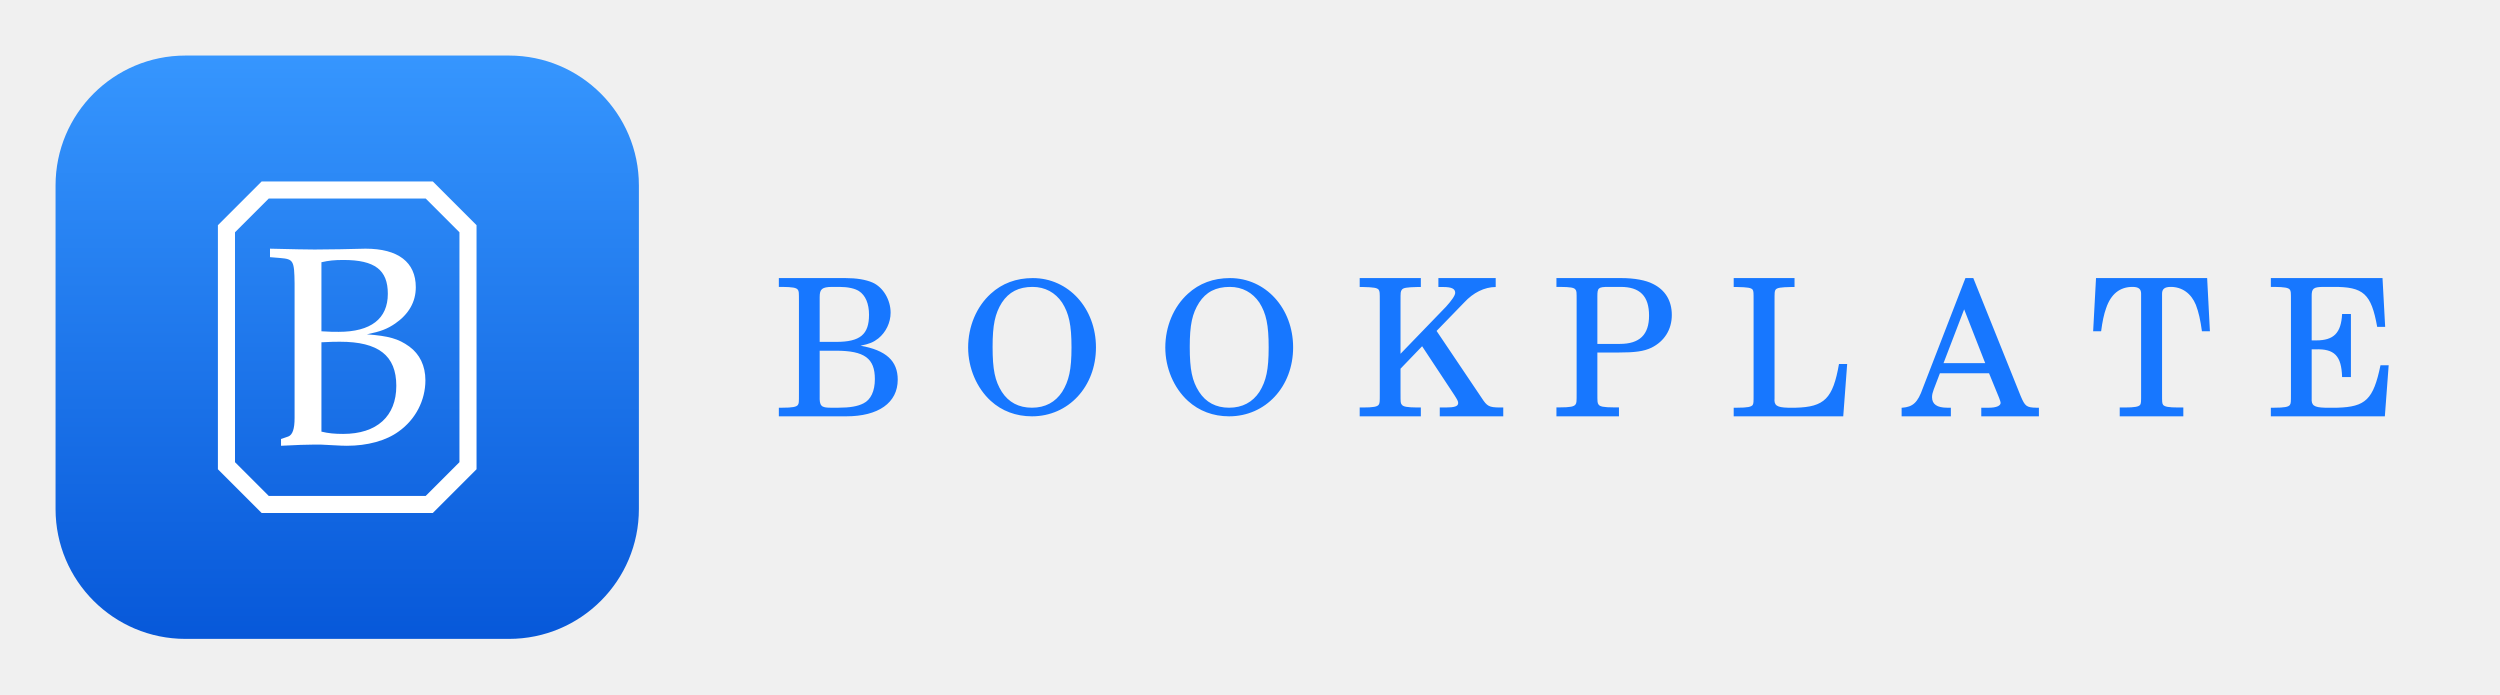
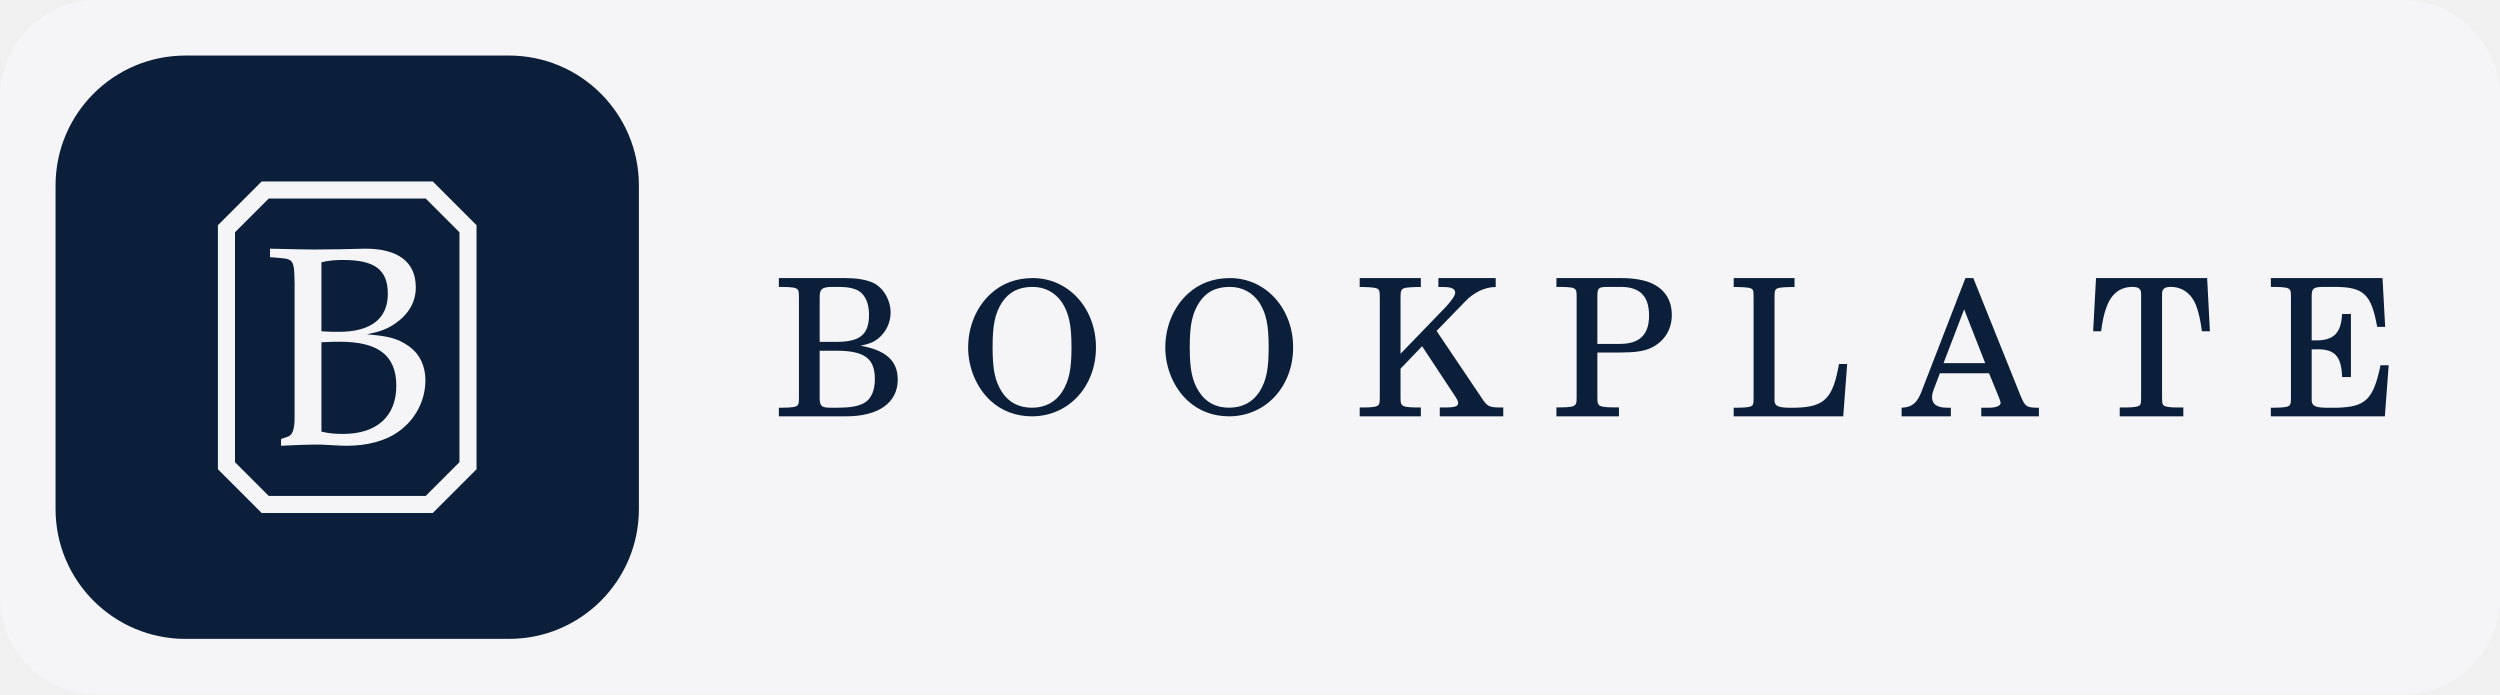
<svg xmlns="http://www.w3.org/2000/svg" width="720" height="200" viewBox="0 0 720 200">
-   <defs>
-     <linearGradient id="g" x1="0" y1="0" x2="0" y2="1">
-       <stop offset="0" stop-color="#3696fe" />
-       <stop offset="1" stop-color="#0758d9" />
-     </linearGradient>
-   </defs>
+   <rect width="720" height="200" rx="28" fill="#F5F5F7" />
  <g transform="translate(16 16) scale(0.328125)">
-     <rect width="512" height="512" rx="114" fill="url(#g)" />
-     <path d="M184 118 L328 118 L362 152 L362 360 L328 394 L184 394 L150 360 L150 152 Z" fill="none" stroke="#FFFFFF" stroke-width="15" stroke-linejoin="miter" />
-     <path d="M16.11 -4.95 L16.11 1.00 C31.23 0.25 37.69 0.00 43.39 0.00 L51.58 0.00 C70.67 1.00 70.92 1.00 73.89 1.00 C92.00 1.00 108.38 -3.45 119.53 -11.66 C134.16 -22.11 142.84 -38.80 142.84 -56.47 C142.84 -69.17 137.88 -79.39 128.70 -86.11 C119.03 -93.08 110.59 -95.33 91.50 -96.83 C103.66 -99.31 109.36 -101.55 116.31 -106.28 C128.20 -114.50 134.41 -125.22 134.41 -138.16 C134.41 -160.08 119.03 -172.00 90.27 -172.00 C88.03 -172.00 88.03 -172.00 67.94 -171.50 C49.84 -171.25 49.84 -171.25 45.62 -171.25 C38.92 -171.25 27.52 -171.50 6.44 -172.00 L6.44 -164.55 L15.38 -163.81 C27.03 -162.81 27.77 -161.58 28.02 -141.41 L28.02 -23.36 C28.02 -13.89 26.28 -8.67 22.56 -7.17 Z M51.58 -89.84 C61.25 -90.31 62.98 -90.31 67.94 -90.31 C101.67 -90.31 117.30 -78.16 117.30 -51.61 C117.30 -24.84 100.19 -9.41 70.67 -9.41 C63.23 -9.41 57.78 -9.91 51.58 -11.41 Z M51.58 -160.08 C58.03 -161.58 62.98 -162.08 70.92 -162.08 C98.45 -162.08 109.86 -153.34 109.86 -132.41 C109.86 -110.47 94.98 -99.00 66.70 -99.00 C62.23 -99.00 59.02 -99.00 51.58 -99.48 Z M152.00 0.00" fill="#FFFFFF" transform="translate(181.78 341.50)" />
+     <rect width="512" height="512" rx="114" fill="#0b1f3a" />
+     <path d="M184 118 L328 118 L362 152 L362 360 L328 394 L184 394 L150 360 L150 152 Z" fill="none" stroke="#F5F5F7" stroke-width="15" stroke-linejoin="miter" />
+     <path d="M16.11 -4.95 L16.11 1.00 C31.23 0.25 37.69 0.00 43.39 0.00 L51.58 0.00 C70.67 1.00 70.92 1.00 73.89 1.00 C92.00 1.00 108.38 -3.45 119.53 -11.66 C134.16 -22.11 142.84 -38.80 142.84 -56.47 C142.84 -69.17 137.88 -79.39 128.70 -86.11 C119.03 -93.08 110.59 -95.33 91.50 -96.83 C103.66 -99.31 109.36 -101.55 116.31 -106.28 C128.20 -114.50 134.41 -125.22 134.41 -138.16 C134.41 -160.08 119.03 -172.00 90.27 -172.00 C88.03 -172.00 88.03 -172.00 67.94 -171.50 C49.84 -171.25 49.84 -171.25 45.62 -171.25 C38.92 -171.25 27.52 -171.50 6.44 -172.00 L6.44 -164.55 L15.38 -163.81 C27.03 -162.81 27.77 -161.58 28.02 -141.41 L28.02 -23.36 C28.02 -13.89 26.28 -8.67 22.56 -7.17 Z M51.58 -89.84 C61.25 -90.31 62.98 -90.31 67.94 -90.31 C101.67 -90.31 117.30 -78.16 117.30 -51.61 C117.30 -24.84 100.19 -9.41 70.67 -9.41 C63.23 -9.41 57.78 -9.91 51.58 -11.41 Z M51.58 -160.08 C58.03 -161.58 62.98 -162.08 70.92 -162.08 C98.45 -162.08 109.86 -153.34 109.86 -132.41 C109.86 -110.47 94.98 -99.00 66.70 -99.00 C62.23 -99.00 59.02 -99.00 51.58 -99.48 Z M152.00 0.00" fill="#F5F5F7" transform="translate(181.78 341.50)" />
  </g>
  <g transform="translate(-325.754 -993.39) scale(3.0627)">
-     <path d="M0.52 -13.00 L0.52 -12.17 L0.83 -12.17 C1.83 -12.16 2.16 -12.09 2.30 -11.91 C2.41 -11.75 2.41 -11.70 2.41 -10.75 L2.41 -2.16 C2.41 -1.25 2.41 -1.22 2.30 -1.06 C2.16 -0.89 1.83 -0.81 0.83 -0.81 L0.52 -0.81 L0.52 0.00 L6.86 0.00 C9.88 0.00 11.70 -1.27 11.70 -3.45 C11.70 -5.22 10.59 -6.22 8.20 -6.64 C9.05 -6.81 9.42 -6.97 9.88 -7.33 C10.59 -7.91 11.03 -8.81 11.03 -9.75 C11.03 -10.95 10.33 -12.14 9.33 -12.58 C8.69 -12.86 7.81 -13.00 6.78 -13.00 Z M4.36 -7.00 L4.36 -11.23 C4.36 -11.97 4.59 -12.16 5.52 -12.17 L6.22 -12.17 C7.02 -12.17 7.67 -12.02 8.05 -11.78 C8.67 -11.38 9.00 -10.59 9.00 -9.55 C9.00 -7.70 8.17 -7.00 5.92 -7.00 Z M4.36 -6.17 L5.89 -6.17 C8.58 -6.17 9.55 -5.45 9.55 -3.50 C9.55 -2.38 9.17 -1.56 8.48 -1.22 C7.94 -0.94 7.20 -0.81 6.11 -0.81 L5.38 -0.81 C4.50 -0.81 4.33 -0.98 4.36 -1.92 Z M24.40 -13.00 C22.84 -13.00 21.51 -12.50 20.45 -11.53 C19.10 -10.31 18.32 -8.44 18.32 -6.47 C18.32 -4.55 19.12 -2.66 20.45 -1.45 C21.49 -0.50 22.82 0.00 24.32 0.00 C27.76 0.00 30.34 -2.80 30.34 -6.48 C30.34 -10.16 27.76 -13.00 24.40 -13.00 Z M24.38 -12.17 C25.55 -12.17 26.52 -11.64 27.16 -10.69 C27.80 -9.67 28.04 -8.61 28.04 -6.48 C28.04 -4.39 27.80 -3.33 27.16 -2.30 C26.52 -1.33 25.57 -0.81 24.32 -0.81 C23.09 -0.81 22.13 -1.31 21.49 -2.30 C20.84 -3.33 20.62 -4.39 20.62 -6.53 C20.62 -8.61 20.85 -9.66 21.49 -10.69 C22.15 -11.69 23.07 -12.17 24.38 -12.17 Z M42.94 -13.00 C41.38 -13.00 40.05 -12.50 38.99 -11.53 C37.64 -10.31 36.86 -8.44 36.86 -6.47 C36.86 -4.55 37.66 -2.66 38.99 -1.45 C40.04 -0.50 41.36 0.00 42.86 0.00 C46.30 0.00 48.88 -2.80 48.88 -6.48 C48.88 -10.16 46.30 -13.00 42.94 -13.00 Z M42.93 -12.17 C44.10 -12.17 45.07 -11.64 45.71 -10.69 C46.35 -9.67 46.58 -8.61 46.58 -6.48 C46.58 -4.39 46.35 -3.33 45.71 -2.30 C45.07 -1.33 44.11 -0.81 42.86 -0.81 C41.63 -0.81 40.68 -1.31 40.04 -2.30 C39.38 -3.33 39.16 -4.39 39.16 -6.53 C39.16 -8.61 39.39 -9.66 40.04 -10.69 C40.69 -11.69 41.61 -12.17 42.93 -12.17 Z M58.98 -5.88 L58.98 -10.78 C58.98 -11.70 58.98 -11.73 59.11 -11.91 C59.23 -12.08 59.56 -12.14 60.56 -12.16 L60.89 -12.16 L60.89 -13.00 L55.14 -13.00 L55.14 -12.16 L55.45 -12.16 C56.45 -12.14 56.78 -12.08 56.92 -11.91 C57.03 -11.73 57.03 -11.69 57.03 -10.78 L57.03 -2.20 C57.03 -1.30 57.03 -1.25 56.92 -1.08 C56.78 -0.91 56.45 -0.83 55.45 -0.83 L55.14 -0.83 L55.14 0.00 L60.89 0.00 L60.89 -0.83 L60.56 -0.83 C59.56 -0.84 59.25 -0.91 59.11 -1.08 C58.98 -1.25 58.98 -1.28 58.98 -2.20 L58.98 -4.48 L61.01 -6.59 L64.04 -2.00 C64.32 -1.56 64.40 -1.42 64.40 -1.25 C64.40 -0.94 64.06 -0.83 63.21 -0.83 L62.67 -0.83 L62.67 0.00 L68.64 0.00 L68.64 -0.83 L68.31 -0.83 C67.31 -0.84 67.12 -0.94 66.61 -1.73 L62.37 -8.03 L64.98 -10.72 C65.81 -11.62 66.87 -12.16 67.93 -12.16 L67.93 -13.00 L62.54 -13.00 L62.54 -12.16 L62.98 -12.16 C63.79 -12.16 64.12 -12.00 64.12 -11.61 C64.12 -11.36 63.76 -10.86 63.26 -10.31 Z M77.49 -6.00 L79.46 -6.00 C81.04 -6.00 81.85 -6.11 82.57 -6.45 C83.79 -7.05 84.49 -8.16 84.49 -9.53 C84.49 -10.86 83.88 -11.88 82.72 -12.45 C82.05 -12.80 80.96 -13.00 79.75 -13.00 L73.64 -13.00 L73.64 -12.17 L73.96 -12.17 C74.96 -12.16 75.29 -12.11 75.43 -11.92 C75.54 -11.77 75.54 -11.73 75.54 -10.84 L75.54 -2.28 C75.54 -1.31 75.54 -1.28 75.43 -1.11 C75.29 -0.92 74.96 -0.84 73.96 -0.84 L73.64 -0.84 L73.64 0.00 L79.52 0.00 L79.52 -0.84 L79.05 -0.84 C78.07 -0.84 77.72 -0.92 77.60 -1.11 C77.49 -1.28 77.49 -1.31 77.49 -2.28 Z M77.49 -6.81 L77.49 -11.28 C77.49 -12.08 77.57 -12.17 78.55 -12.17 L79.68 -12.17 C81.49 -12.17 82.35 -11.31 82.35 -9.47 C82.35 -7.67 81.46 -6.81 79.60 -6.81 Z M100.98 -4.92 L100.21 -4.92 C99.64 -1.66 98.84 -0.88 96.14 -0.81 L95.40 -0.81 C94.36 -0.84 94.09 -1.03 94.15 -1.69 L94.15 -10.78 C94.15 -11.69 94.15 -11.75 94.25 -11.91 C94.39 -12.09 94.73 -12.14 95.71 -12.16 L96.03 -12.16 L96.03 -13.00 L90.31 -13.00 L90.31 -12.16 L90.62 -12.16 C91.61 -12.14 91.95 -12.09 92.09 -11.91 C92.18 -11.75 92.18 -11.70 92.18 -10.78 L92.18 -2.19 C92.18 -1.27 92.18 -1.23 92.09 -1.06 C91.95 -0.89 91.61 -0.81 90.62 -0.81 L90.31 -0.81 L90.31 0.00 L100.61 0.00 Z M112.84 -13.00 L112.10 -13.00 L108.09 -2.64 C107.62 -1.30 107.16 -0.88 106.16 -0.81 L106.10 -0.81 L106.10 0.00 L110.73 0.00 L110.73 -0.81 L110.38 -0.81 C109.43 -0.81 108.96 -1.14 108.96 -1.80 C108.96 -2.03 109.01 -2.23 109.12 -2.53 L109.70 -4.05 L114.32 -4.05 L115.27 -1.73 C115.37 -1.45 115.41 -1.34 115.41 -1.27 C115.41 -0.98 114.98 -0.81 114.32 -0.81 L113.59 -0.81 L113.59 0.00 L119.01 0.00 L119.01 -0.81 L118.76 -0.81 C117.85 -0.83 117.70 -0.94 117.29 -1.92 Z M111.98 -10.06 L113.96 -5.00 L110.04 -5.00 Z M134.83 -13.00 L124.38 -13.00 L124.11 -8.00 L124.86 -8.00 C124.98 -8.91 125.12 -9.59 125.33 -10.17 C125.78 -11.50 126.62 -12.17 127.81 -12.17 C128.39 -12.17 128.62 -11.97 128.62 -11.53 L128.62 -2.20 C128.62 -1.28 128.62 -1.25 128.53 -1.08 C128.39 -0.91 128.05 -0.83 127.06 -0.83 L126.61 -0.83 L126.61 0.00 L132.59 0.00 L132.59 -0.83 L132.14 -0.83 C131.16 -0.83 130.83 -0.91 130.69 -1.08 C130.59 -1.25 130.59 -1.28 130.59 -2.20 L130.59 -11.53 C130.59 -11.97 130.83 -12.17 131.41 -12.17 C132.47 -12.17 133.33 -11.56 133.77 -10.48 C134.03 -9.81 134.20 -9.03 134.34 -8.00 L135.09 -8.00 Z M151.32 -13.00 L140.82 -13.00 L140.82 -12.17 L141.13 -12.17 C142.13 -12.16 142.46 -12.09 142.60 -11.92 C142.71 -11.75 142.71 -11.72 142.71 -10.80 L142.71 -2.19 C142.71 -1.27 142.71 -1.23 142.60 -1.06 C142.46 -0.89 142.13 -0.81 141.13 -0.81 L140.82 -0.81 L140.82 0.00 L151.54 0.00 L151.90 -4.80 L151.13 -4.80 C150.46 -1.58 149.74 -0.89 147.07 -0.81 L145.91 -0.81 C144.87 -0.84 144.62 -1.03 144.66 -1.69 L144.66 -6.30 L145.01 -6.30 C146.80 -6.36 147.46 -5.70 147.52 -3.69 L148.35 -3.69 L148.35 -9.62 L147.52 -9.62 C147.43 -7.84 146.74 -7.14 145.09 -7.14 L144.66 -7.14 L144.66 -11.27 C144.65 -12.03 144.82 -12.16 145.76 -12.17 L146.68 -12.17 C149.54 -12.19 150.26 -11.53 150.82 -8.41 L151.57 -8.41 Z M153.32 0.00" fill="#1777FF" transform="translate(179.08 363.50)" />
+     <path d="M0.52 -13.00 L0.52 -12.17 L0.83 -12.17 C1.83 -12.16 2.16 -12.09 2.30 -11.91 C2.41 -11.75 2.41 -11.70 2.41 -10.75 L2.41 -2.16 C2.41 -1.25 2.41 -1.22 2.30 -1.06 C2.16 -0.89 1.83 -0.81 0.83 -0.81 L0.52 -0.81 L0.52 0.00 L6.86 0.00 C9.88 0.00 11.70 -1.27 11.70 -3.45 C11.70 -5.22 10.59 -6.22 8.20 -6.64 C9.05 -6.81 9.42 -6.97 9.88 -7.33 C10.59 -7.91 11.03 -8.81 11.03 -9.75 C11.03 -10.95 10.33 -12.14 9.33 -12.58 C8.69 -12.86 7.81 -13.00 6.78 -13.00 Z M4.36 -7.00 L4.36 -11.23 C4.36 -11.97 4.59 -12.16 5.52 -12.17 L6.22 -12.17 C7.02 -12.17 7.67 -12.02 8.05 -11.78 C8.67 -11.38 9.00 -10.59 9.00 -9.55 C9.00 -7.70 8.17 -7.00 5.92 -7.00 Z M4.36 -6.17 L5.89 -6.17 C8.58 -6.17 9.55 -5.45 9.55 -3.50 C9.55 -2.38 9.17 -1.56 8.48 -1.22 C7.94 -0.94 7.20 -0.81 6.11 -0.81 L5.38 -0.81 C4.50 -0.81 4.33 -0.98 4.36 -1.92 Z M24.40 -13.00 C22.84 -13.00 21.51 -12.50 20.45 -11.53 C19.10 -10.31 18.32 -8.44 18.32 -6.47 C18.32 -4.55 19.12 -2.66 20.45 -1.45 C21.49 -0.50 22.82 0.00 24.32 0.00 C27.76 0.00 30.34 -2.80 30.34 -6.48 C30.34 -10.16 27.76 -13.00 24.40 -13.00 Z M24.38 -12.17 C25.55 -12.17 26.52 -11.64 27.16 -10.69 C27.80 -9.67 28.04 -8.61 28.04 -6.48 C28.04 -4.39 27.80 -3.33 27.16 -2.30 C26.52 -1.33 25.57 -0.81 24.32 -0.81 C23.09 -0.81 22.13 -1.31 21.49 -2.30 C20.84 -3.33 20.62 -4.39 20.62 -6.53 C20.62 -8.61 20.85 -9.66 21.49 -10.69 C22.15 -11.69 23.07 -12.17 24.38 -12.17 Z M42.94 -13.00 C41.38 -13.00 40.05 -12.50 38.99 -11.53 C37.64 -10.31 36.86 -8.44 36.86 -6.47 C36.86 -4.55 37.66 -2.66 38.99 -1.45 C40.04 -0.50 41.36 0.00 42.86 0.00 C46.30 0.00 48.88 -2.80 48.88 -6.48 C48.88 -10.16 46.30 -13.00 42.94 -13.00 Z M42.93 -12.17 C44.10 -12.17 45.07 -11.64 45.71 -10.69 C46.35 -9.67 46.58 -8.61 46.58 -6.48 C46.58 -4.39 46.35 -3.33 45.71 -2.30 C45.07 -1.33 44.11 -0.81 42.86 -0.81 C41.63 -0.81 40.68 -1.31 40.04 -2.30 C39.38 -3.33 39.16 -4.39 39.16 -6.53 C39.16 -8.61 39.39 -9.66 40.04 -10.69 C40.69 -11.69 41.61 -12.17 42.93 -12.17 Z M58.98 -5.88 L58.98 -10.78 C58.98 -11.70 58.98 -11.73 59.11 -11.91 C59.23 -12.08 59.56 -12.14 60.56 -12.16 L60.89 -12.16 L60.89 -13.00 L55.14 -13.00 L55.14 -12.16 L55.45 -12.16 C56.45 -12.14 56.78 -12.08 56.92 -11.91 C57.03 -11.73 57.03 -11.69 57.03 -10.78 L57.03 -2.20 C57.03 -1.30 57.03 -1.25 56.92 -1.08 C56.78 -0.91 56.45 -0.83 55.45 -0.83 L55.14 -0.83 L55.14 0.00 L60.89 0.00 L60.89 -0.83 L60.56 -0.83 C59.56 -0.84 59.25 -0.91 59.11 -1.08 C58.98 -1.25 58.98 -1.28 58.98 -2.20 L58.98 -4.48 L61.01 -6.59 L64.04 -2.00 C64.32 -1.56 64.40 -1.42 64.40 -1.25 C64.40 -0.94 64.06 -0.83 63.21 -0.83 L62.67 -0.83 L62.67 0.00 L68.64 0.00 L68.64 -0.83 L68.31 -0.83 C67.31 -0.84 67.12 -0.94 66.61 -1.73 L62.37 -8.03 L64.98 -10.72 C65.81 -11.62 66.87 -12.16 67.93 -12.16 L67.93 -13.00 L62.54 -13.00 L62.54 -12.16 L62.98 -12.16 C63.79 -12.16 64.12 -12.00 64.12 -11.61 C64.12 -11.36 63.76 -10.86 63.26 -10.31 Z M77.49 -6.00 L79.46 -6.00 C81.04 -6.00 81.85 -6.11 82.57 -6.45 C83.79 -7.05 84.49 -8.16 84.49 -9.53 C84.49 -10.86 83.88 -11.88 82.72 -12.45 C82.05 -12.80 80.96 -13.00 79.75 -13.00 L73.64 -13.00 L73.64 -12.17 L73.96 -12.17 C74.96 -12.16 75.29 -12.11 75.43 -11.92 C75.54 -11.77 75.54 -11.73 75.54 -10.84 L75.54 -2.28 C75.54 -1.31 75.54 -1.28 75.43 -1.11 C75.29 -0.92 74.96 -0.84 73.96 -0.84 L73.64 -0.84 L73.64 0.00 L79.52 0.00 L79.52 -0.84 L79.05 -0.84 C78.07 -0.84 77.72 -0.92 77.60 -1.11 C77.49 -1.28 77.49 -1.31 77.49 -2.28 Z M77.49 -6.81 L77.49 -11.28 C77.49 -12.08 77.57 -12.17 78.55 -12.17 L79.68 -12.17 C81.49 -12.17 82.35 -11.31 82.35 -9.47 C82.35 -7.67 81.46 -6.81 79.60 -6.81 Z M100.98 -4.92 L100.21 -4.92 C99.64 -1.66 98.84 -0.88 96.14 -0.81 L95.40 -0.81 C94.36 -0.84 94.09 -1.03 94.15 -1.69 L94.15 -10.78 C94.15 -11.69 94.15 -11.75 94.25 -11.91 C94.39 -12.09 94.73 -12.14 95.71 -12.16 L96.03 -12.16 L96.03 -13.00 L90.31 -13.00 L90.31 -12.16 L90.62 -12.16 C91.61 -12.14 91.95 -12.09 92.09 -11.91 C92.18 -11.75 92.18 -11.70 92.18 -10.78 L92.18 -2.19 C92.18 -1.27 92.18 -1.23 92.09 -1.06 C91.95 -0.89 91.61 -0.81 90.62 -0.81 L90.31 -0.81 L90.31 0.00 L100.61 0.00 Z M112.84 -13.00 L112.10 -13.00 L108.09 -2.64 C107.62 -1.30 107.16 -0.88 106.16 -0.81 L106.10 -0.81 L106.10 0.00 L110.73 0.00 L110.73 -0.81 L110.38 -0.81 C109.43 -0.81 108.96 -1.14 108.96 -1.80 C108.96 -2.03 109.01 -2.23 109.12 -2.53 L109.70 -4.05 L114.32 -4.05 L115.27 -1.73 C115.37 -1.45 115.41 -1.34 115.41 -1.27 C115.41 -0.98 114.98 -0.81 114.32 -0.81 L113.59 -0.81 L113.59 0.00 L119.01 0.00 L119.01 -0.81 L118.76 -0.81 C117.85 -0.83 117.70 -0.94 117.29 -1.92 Z M111.98 -10.06 L113.96 -5.00 L110.04 -5.00 Z M134.83 -13.00 L124.38 -13.00 L124.11 -8.00 L124.86 -8.00 C124.98 -8.91 125.12 -9.59 125.33 -10.17 C125.78 -11.50 126.62 -12.17 127.81 -12.17 C128.39 -12.17 128.62 -11.97 128.62 -11.53 L128.62 -2.20 C128.62 -1.28 128.62 -1.25 128.53 -1.08 C128.39 -0.91 128.05 -0.83 127.06 -0.83 L126.61 -0.83 L126.61 0.00 L132.59 0.00 L132.59 -0.83 L132.14 -0.83 C131.16 -0.83 130.83 -0.91 130.69 -1.08 C130.59 -1.25 130.59 -1.28 130.59 -2.20 L130.59 -11.53 C130.59 -11.97 130.83 -12.17 131.41 -12.17 C132.47 -12.17 133.33 -11.56 133.77 -10.48 C134.03 -9.81 134.20 -9.03 134.34 -8.00 L135.09 -8.00 Z M151.32 -13.00 L140.82 -13.00 L140.82 -12.17 L141.13 -12.17 C142.13 -12.16 142.46 -12.09 142.60 -11.92 C142.71 -11.75 142.71 -11.72 142.71 -10.80 L142.71 -2.19 C142.71 -1.27 142.71 -1.23 142.60 -1.06 C142.46 -0.89 142.13 -0.81 141.13 -0.81 L140.82 -0.81 L140.82 0.00 L151.54 0.00 L151.90 -4.80 L151.13 -4.80 C150.46 -1.58 149.74 -0.89 147.07 -0.81 L145.91 -0.81 C144.87 -0.84 144.62 -1.03 144.66 -1.69 L144.66 -6.30 L145.01 -6.30 C146.80 -6.36 147.46 -5.70 147.52 -3.69 L148.35 -3.69 L148.35 -9.62 L147.52 -9.62 C147.43 -7.84 146.74 -7.14 145.09 -7.14 L144.66 -7.14 L144.66 -11.27 C144.65 -12.03 144.82 -12.16 145.76 -12.17 L146.68 -12.17 C149.54 -12.19 150.26 -11.53 150.82 -8.41 L151.57 -8.41 Z M153.32 0.00" fill="#0b1f3a" transform="translate(179.08 363.50)" />
  </g>
</svg>
